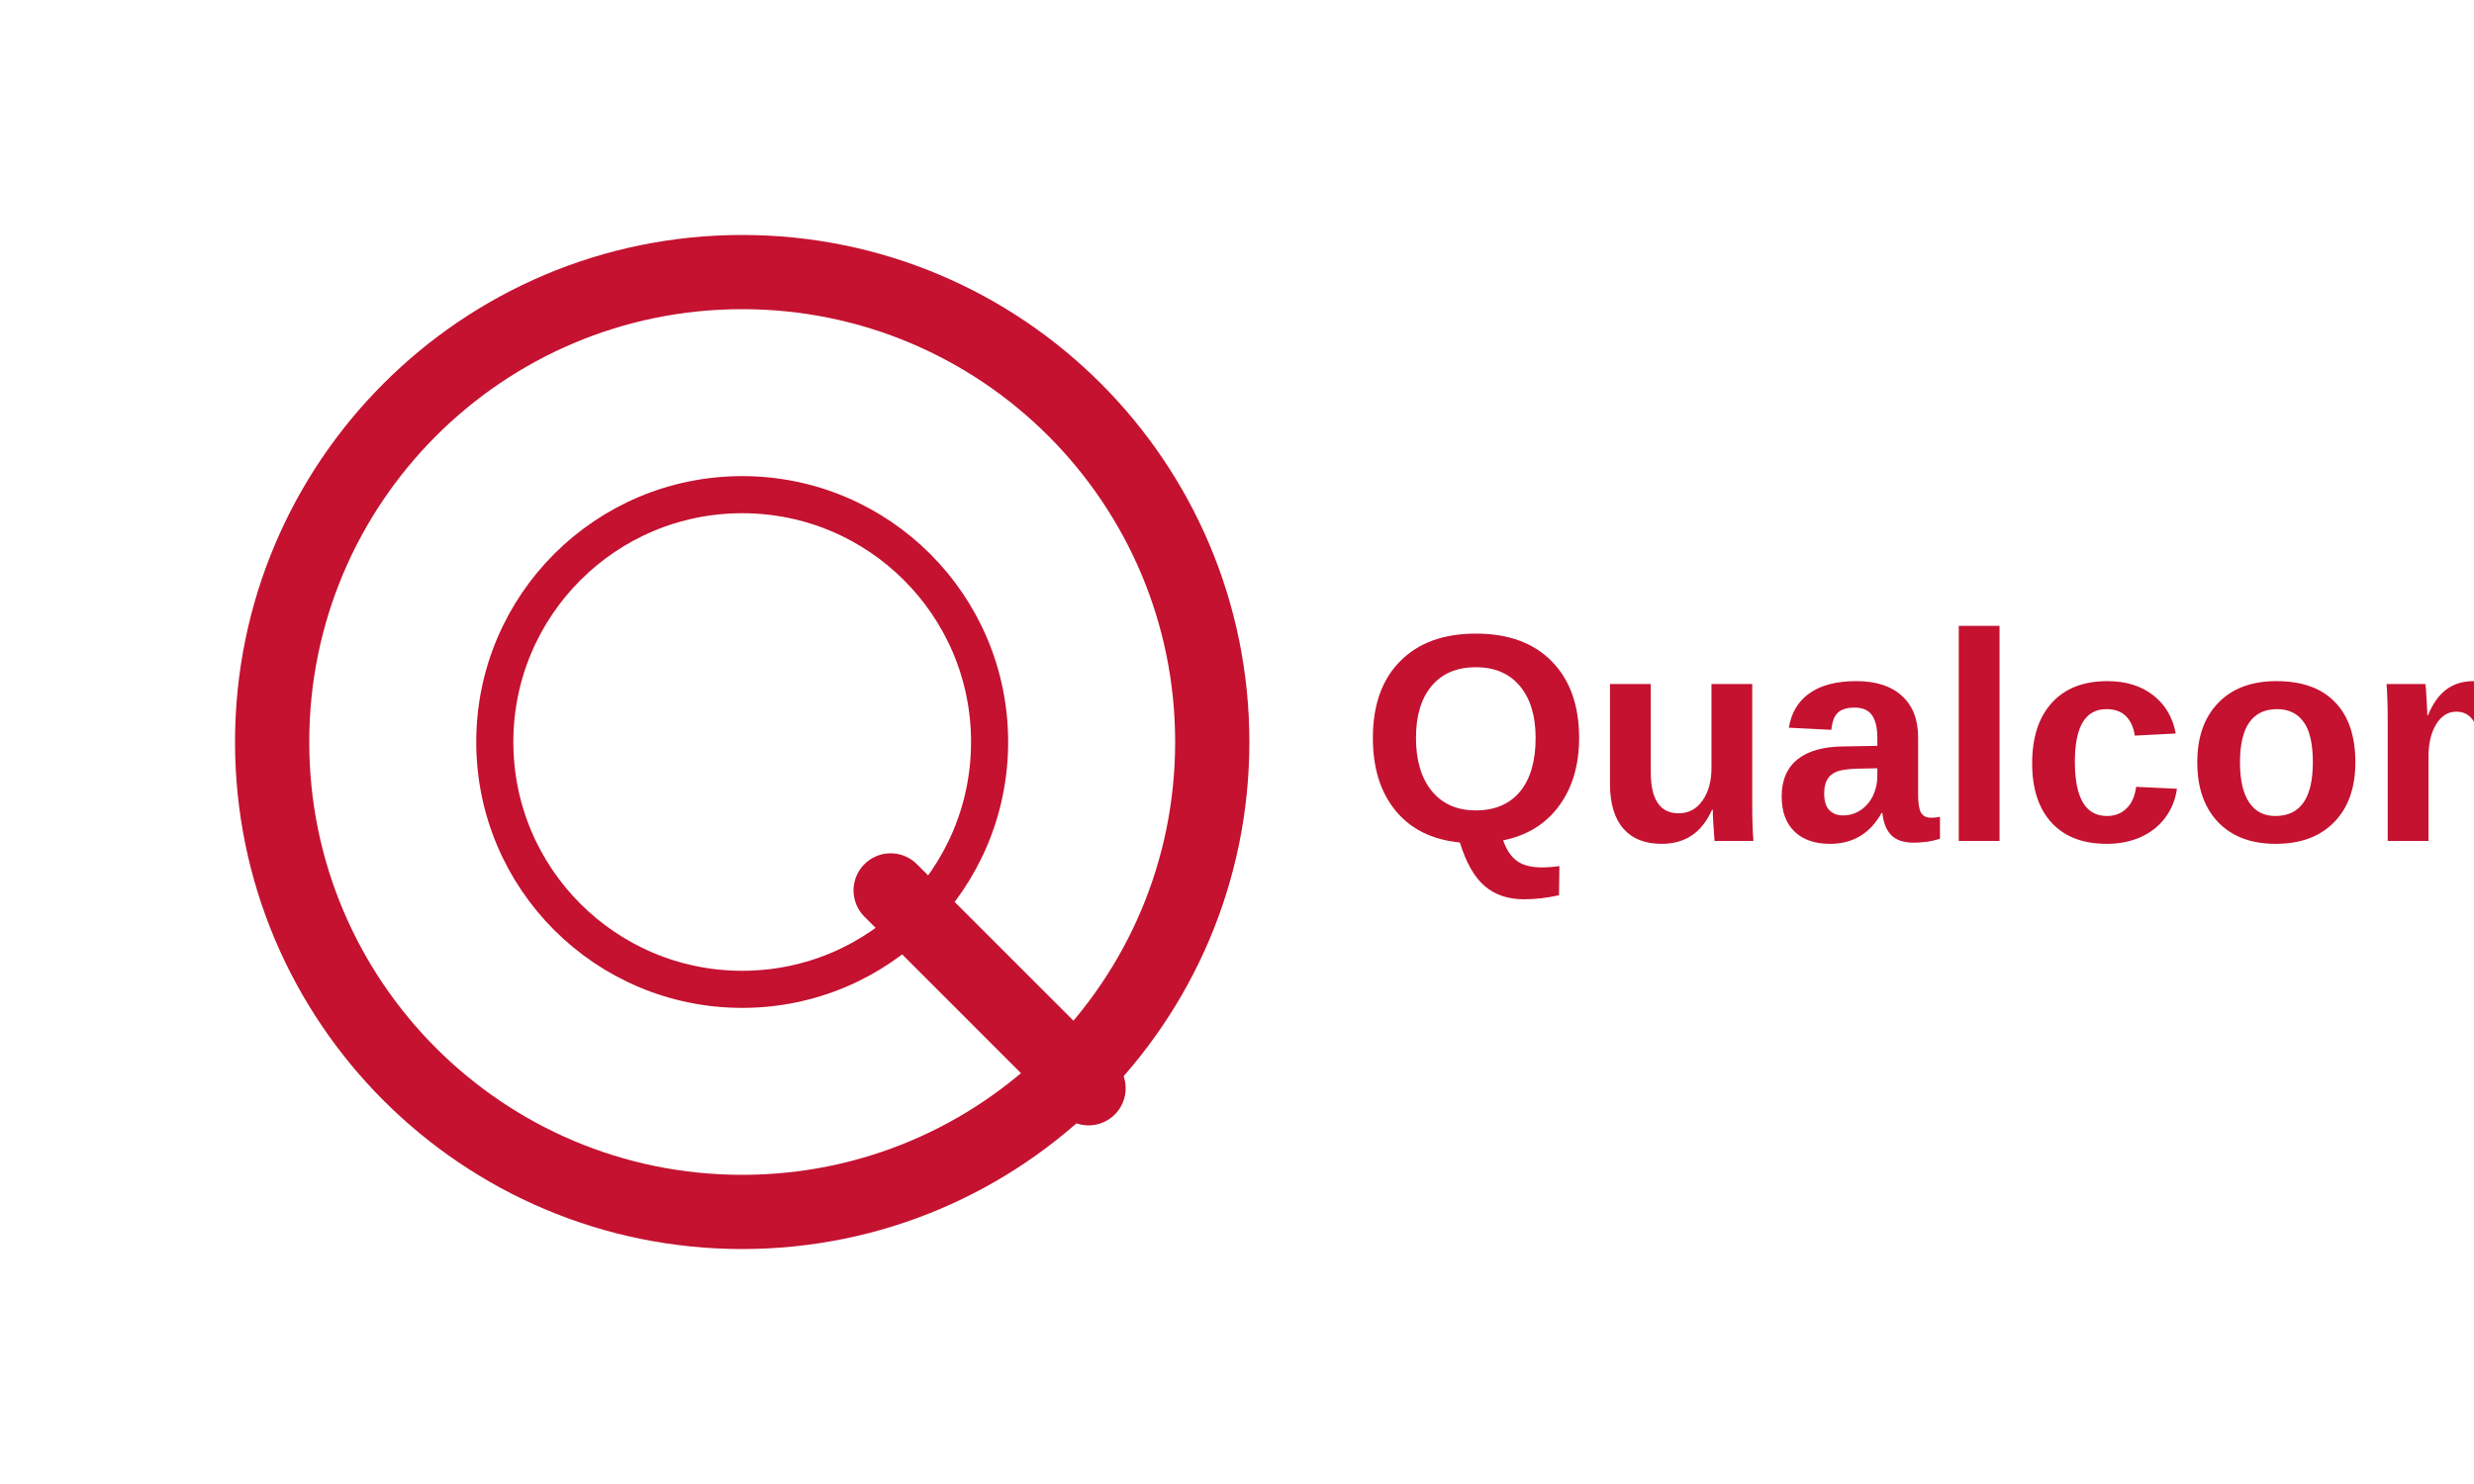
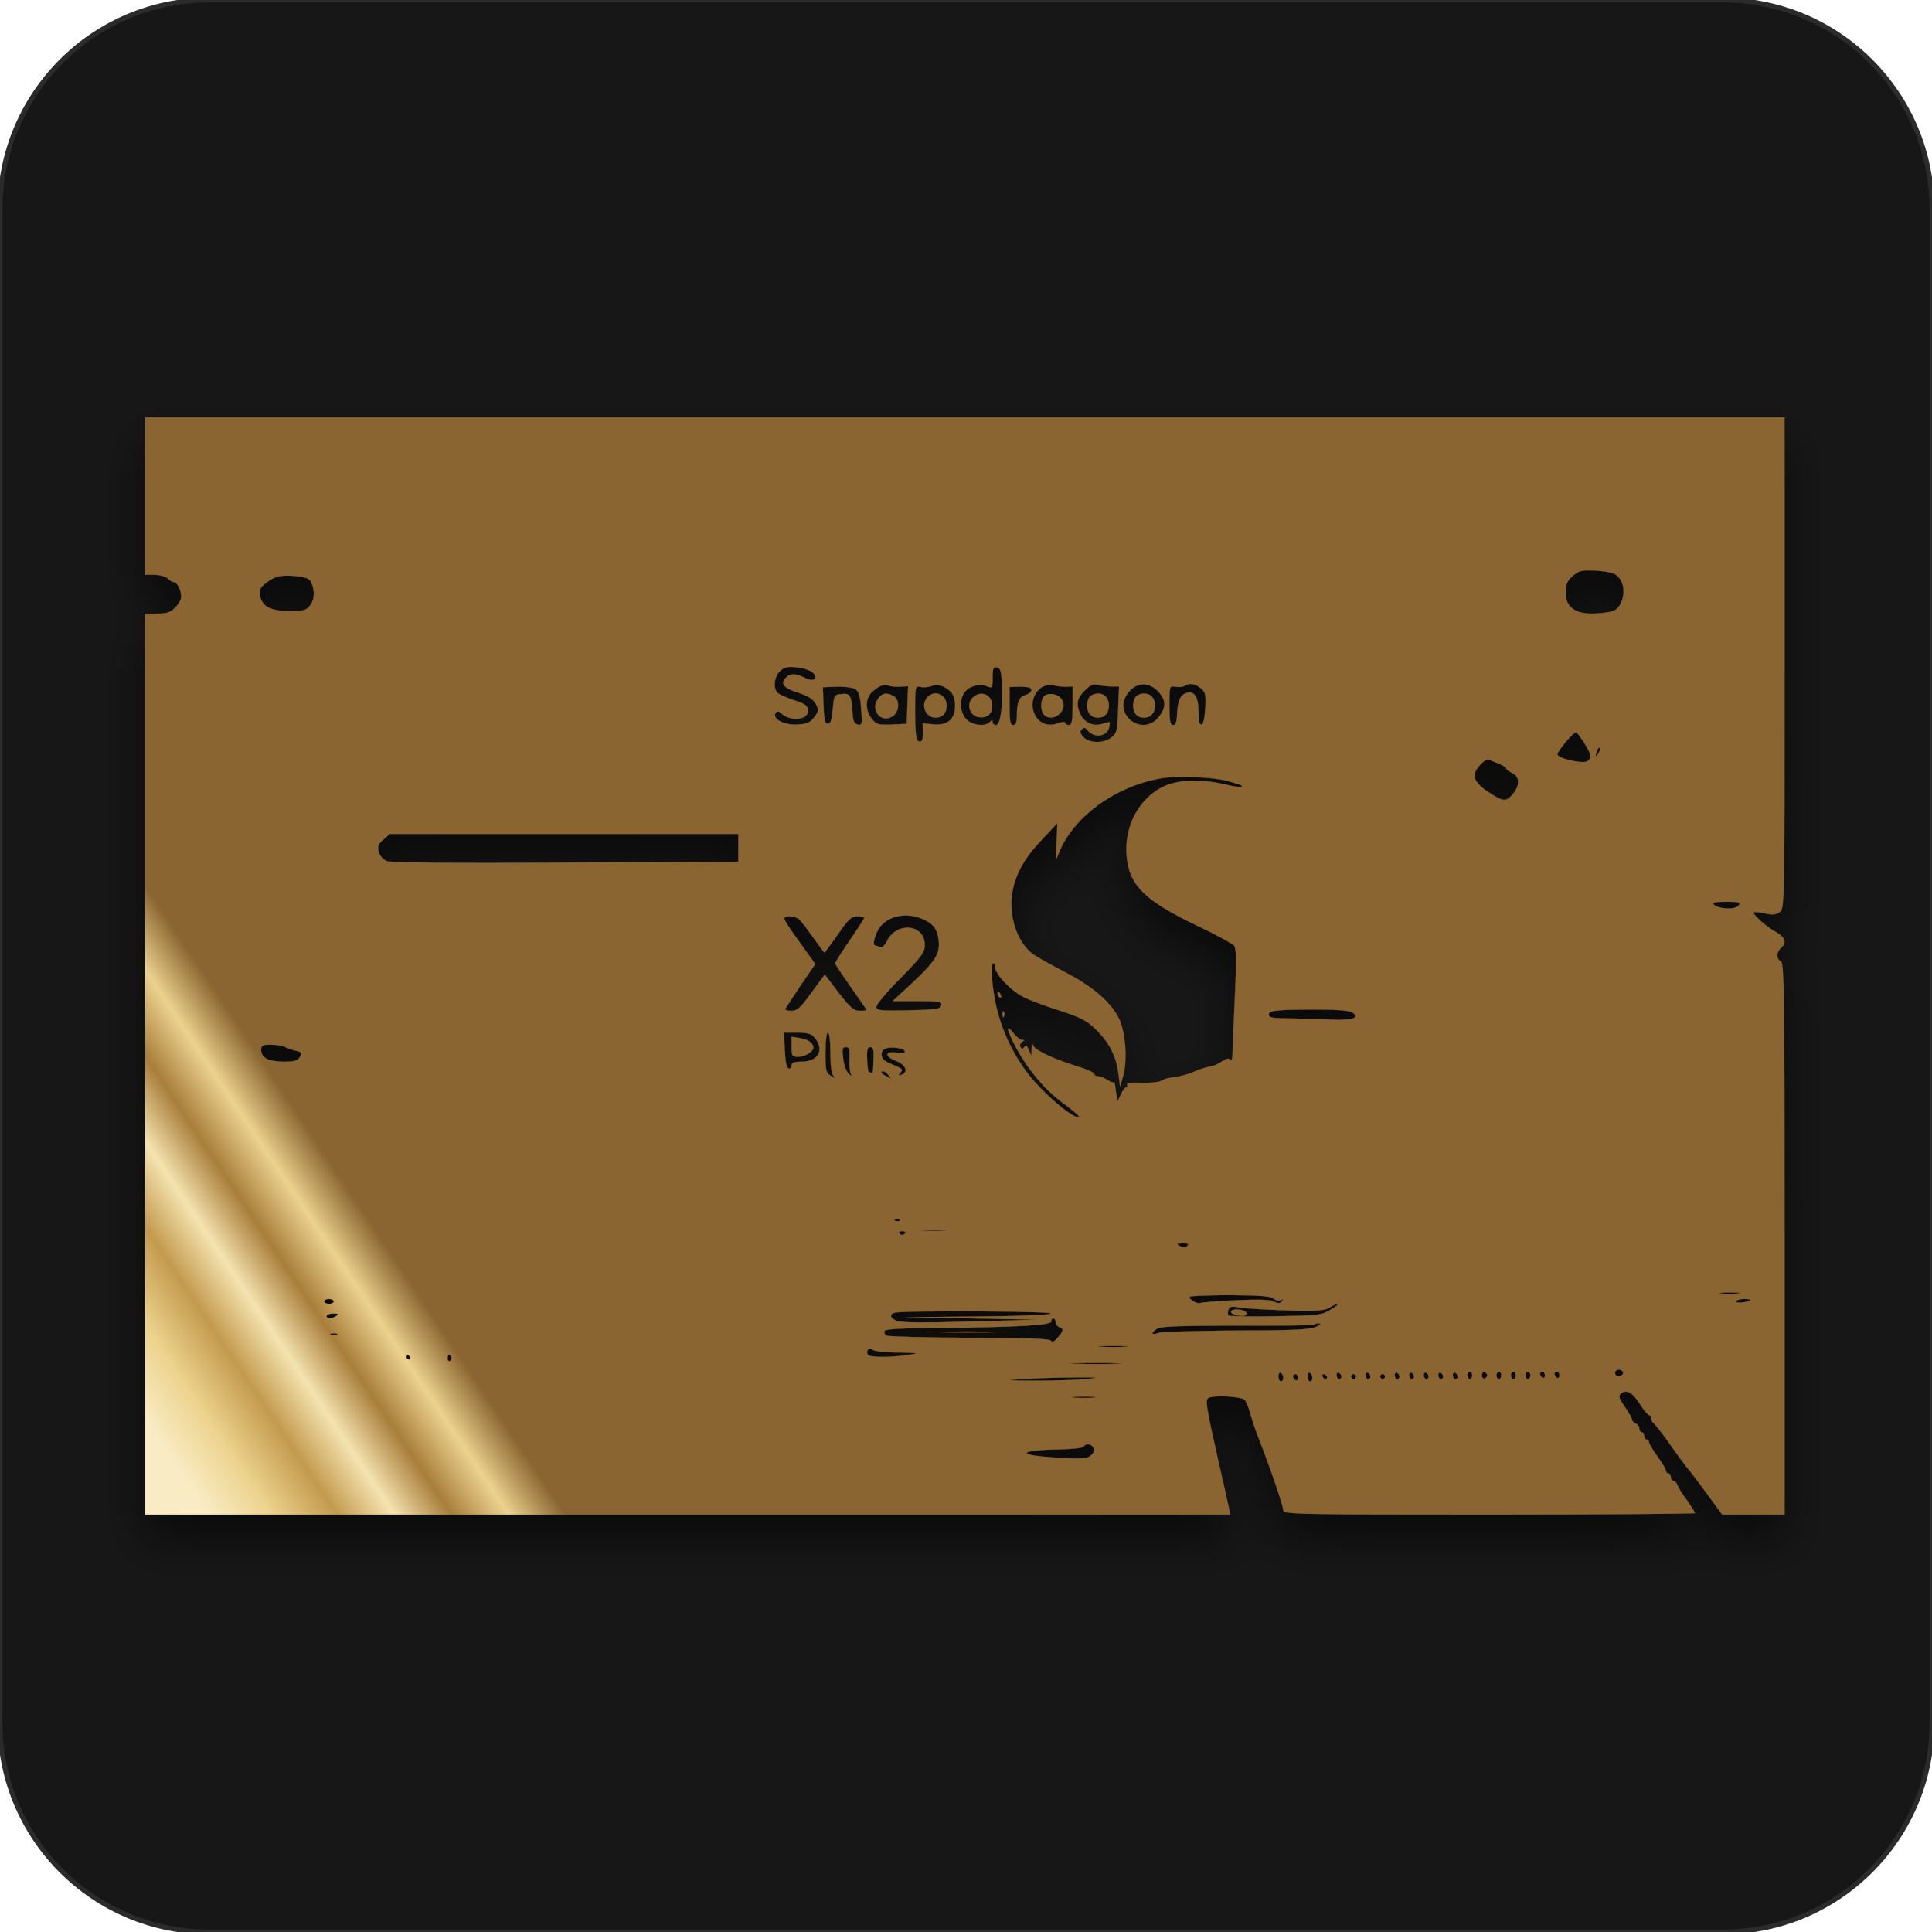
- <svg xmlns="http://www.w3.org/2000/svg" viewBox="0 0 200 120" width="200" height="120">
-   <circle cx="60" cy="60" r="38" fill="none" stroke="#C41230" stroke-width="6" />
-   <circle cx="60" cy="60" r="20" fill="none" stroke="#C41230" stroke-width="3" />
-   <line x1="72" y1="72" x2="88" y2="88" stroke="#C41230" stroke-width="6" stroke-linecap="round" />
-   <text x="110" y="68" font-family="Arial,sans-serif" font-size="24" font-weight="bold" fill="#C41230">Qualcomm</text>
+ <svg xmlns="http://www.w3.org/2000/svg" viewBox="0 0 1200 1200" width="1200" height="1200">
+   <defs>
+     <linearGradient id="metal" gradientUnits="userSpaceOnUse" x1="90" y1="259.248" x2="1110" y2="940.752">
+       <stop offset="0" stop-color="#f9ecc4" />
+       <stop offset="0.18" stop-color="#ecd28c" />
+       <stop offset="0.36" stop-color="#c39a4e" />
+       <stop offset="0.52" stop-color="#f5e3b0" />
+       <stop offset="0.68" stop-color="#a87e3a" />
+       <stop offset="0.84" stop-color="#ecd28f" />
+       <stop offset="1" stop-color="#8a6530" />
+     </linearGradient>
+     <linearGradient id="badgeBg" x1="0" y1="0" x2="0" y2="1200">
+       <stop offset="0" stop-color="#171717" />
+       <stop offset="0.5" stop-color="#111111" />
+       <stop offset="1" stop-color="#0b0b0b" />
+     </linearGradient>
+     <filter id="shadow" x="-20%" y="-20%" width="140%" height="140%">
+       <feDropShadow dx="0" dy="16" stdDeviation="14" flood-color="#000000" flood-opacity="0.55" />
+     </filter>
+   </defs>
+   <rect x="0" y="0" width="1200" height="1200" rx="130" fill="url(#badgeBg)" stroke="#2b2b2b" stroke-width="3" />
+   <g filter="url(#shadow)" fill="url(#metal)">
+     <g transform="translate(90,259.2478) scale(1.5044)">
+       <g transform="translate(0,453) scale(0.1,-0.1)" stroke="none">
+         <path d="M0 4205 l0 -325 39 0 c22 0 46 -7 55 -15 8 -8 19 -15 25 -15 14 0 31 -33 31 -60 0 -11 -11 -32 -25 -45 -19 -20 -34 -25 -75 -25 l-50 0 0 -1860 0 -1860 2241 0 2241 0 -5 22 c-3 13 -26 119 -53 236 -41 182 -46 215 -34 223 21 13 139 7 151 -8 6 -6 17 -34 24 -60 7 -26 23 -73 35 -103 44 -111 100 -275 100 -292 0 -17 47 -18 850 -18 468 0 850 3 850 6 0 4 -15 27 -33 53 -19 25 -37 54 -40 64 -4 9 -11 17 -17 17 -5 0 -10 7 -10 15 0 8 -4 15 -10 15 -5 0 -10 5 -10 11 0 6 -16 33 -35 59 -19 26 -35 53 -35 59 0 6 -4 11 -10 11 -5 0 -10 7 -10 15 0 8 -4 15 -10 15 -5 0 -10 7 -10 15 0 9 -7 18 -15 21 -8 4 -15 10 -15 16 0 5 -13 29 -30 53 -25 36 -27 45 -15 55 22 18 48 4 78 -45 16 -25 33 -45 38 -45 5 0 9 -6 9 -14 0 -8 4 -16 8 -18 4 -1 37 -43 72 -93 35 -50 67 -92 70 -95 4 -3 37 -47 74 -97 l68 -93 129 0 129 0 0 1139 c0 1003 -2 1140 -15 1145 -8 3 -15 14 -15 24 0 11 7 25 15 32 25 20 17 44 -20 65 -39 20 -99 74 -92 81 2 3 23 1 45 -4 31 -7 46 -6 61 5 21 14 21 17 21 1029 l0 1014 -3385 0 -3385 0 0 -325z m6079 -329 c27 -25 34 -72 15 -111 -12 -26 -23 -34 -52 -39 -120 -19 -178 8 -176 84 1 33 7 47 30 66 26 22 36 24 97 21 45 -3 74 -10 86 -21z m-5395 -23 c18 -32 18 -72 -1 -98 -16 -21 -26 -24 -81 -25 -79 0 -117 18 -126 61 -5 26 -1 35 21 53 38 30 61 36 122 31 39 -3 58 -9 65 -22z m2074 -377 c25 -25 2 -40 -34 -21 -37 19 -59 19 -78 0 -24 -24 -9 -43 52 -62 40 -13 61 -26 71 -45 14 -25 14 -29 -5 -55 -17 -23 -30 -29 -71 -31 -54 -3 -103 23 -89 47 6 10 12 9 24 -2 42 -36 116 -25 110 16 -2 17 -15 26 -57 39 -29 10 -59 23 -67 29 -21 17 -17 66 7 90 18 18 30 21 71 17 27 -3 57 -13 66 -22z m780 -46 c5 -93 -6 -170 -24 -170 -8 0 -14 5 -14 12 0 9 -3 9 -12 0 -19 -19 -70 -14 -95 10 -25 23 -31 74 -13 107 15 28 61 44 93 32 27 -10 27 -10 27 35 0 38 3 45 18 42 14 -3 18 -16 20 -68z m-420 -12 l33 2 -3 -77 -3 -78 -62 -3 c-56 -2 -63 0 -82 24 -28 36 -27 85 2 111 28 25 48 33 67 26 8 -4 30 -6 48 -5z m207 -19 c13 -13 20 -32 20 -60 0 -56 -33 -83 -92 -76 l-42 4 1 -33 c1 -38 -5 -49 -21 -39 -7 4 -11 49 -11 117 0 109 0 110 23 105 12 -3 31 -1 42 3 26 11 55 3 80 -21z m478 19 l27 1 0 -79 c0 -64 -3 -80 -15 -80 -8 0 -15 4 -15 9 0 5 -12 5 -28 -1 -41 -16 -79 -3 -97 33 -33 63 18 140 80 122 11 -3 32 -5 48 -5z m190 1 l29 0 -4 -95 c-3 -86 -5 -98 -27 -115 -32 -26 -92 -25 -116 1 -14 16 -16 23 -7 32 9 9 15 8 24 -4 29 -35 82 -26 90 15 4 22 3 23 -22 14 -39 -15 -77 -1 -95 33 -22 43 -19 68 15 102 25 25 36 29 58 23 15 -4 40 -6 55 -6z m188 -18 c36 -36 37 -70 3 -110 -67 -80 -188 12 -128 97 33 48 84 53 125 13z m178 11 c19 -15 22 -25 19 -81 -2 -40 -8 -66 -15 -69 -9 -3 -13 12 -13 51 0 65 -18 91 -53 78 -24 -9 -34 -36 -36 -93 -1 -27 -6 -38 -16 -38 -12 0 -15 16 -15 81 0 81 0 81 24 77 14 -3 31 -1 38 3 21 14 44 10 67 -9z m-1424 -5 c13 -10 19 -32 22 -81 5 -62 4 -68 -13 -64 -14 2 -20 13 -22 43 -5 78 -9 87 -45 83 -31 -3 -32 -4 -37 -63 -4 -44 -9 -60 -20 -60 -12 0 -16 16 -18 76 l-3 75 59 2 c35 1 66 -4 77 -11z m725 -3 c0 -7 -11 -16 -24 -20 -26 -6 -36 -29 -36 -86 0 -27 -4 -38 -15 -38 -12 0 -15 15 -15 78 l0 79 45 1 c32 0 45 -4 45 -14z m2283 -219 c31 -52 32 -58 13 -74 -16 -13 -118 9 -124 27 -3 10 64 92 77 92 3 0 18 -20 34 -45z m58 -42 c-12 -20 -14 -14 -5 12 4 9 9 14 11 11 3 -2 0 -13 -6 -23z m-413 -42 c17 -7 32 -16 32 -20 0 -4 12 -13 26 -20 31 -14 31 -53 0 -88 -25 -29 -37 -29 -85 1 -54 34 -71 54 -71 81 0 22 46 70 59 62 3 -2 21 -9 39 -16z m-1123 -71 c59 -16 68 -20 63 -25 -3 -3 -34 1 -69 10 -105 24 -196 20 -260 -12 -98 -51 -157 -165 -146 -285 11 -121 75 -184 298 -290 74 -35 139 -71 146 -79 9 -11 10 -61 3 -209 -5 -107 -9 -213 -10 -235 0 -23 -4 -35 -8 -28 -6 9 -15 7 -37 -7 -17 -11 -38 -20 -47 -20 -9 0 -38 -9 -64 -20 -26 -12 -65 -22 -86 -24 -21 -2 -44 -8 -51 -14 -7 -6 -43 -10 -80 -9 -52 2 -66 -1 -62 -11 3 -7 1 -11 -3 -8 -4 2 -14 -10 -22 -27 l-15 -32 -6 45 c-3 25 -7 41 -7 36 -1 -4 -13 -1 -27 8 -13 9 -31 16 -40 16 -8 0 -15 4 -15 9 0 5 -24 17 -52 26 -120 37 -196 73 -202 95 -2 8 -4 2 -5 -15 l-2 -30 -10 25 c-8 18 -12 21 -18 11 -7 -10 -10 -10 -16 -1 -4 7 -1 16 6 21 12 7 12 9 0 9 -7 0 -22 11 -33 26 -34 43 -32 19 6 -53 50 -95 121 -179 200 -237 37 -27 65 -51 62 -53 -16 -16 -150 98 -211 179 -86 113 -137 249 -147 391 -3 32 -1 60 4 63 4 3 8 -4 8 -15 0 -30 66 -99 119 -125 25 -13 93 -38 150 -56 85 -28 111 -41 146 -76 55 -53 84 -109 94 -182 l7 -57 13 45 c19 66 10 184 -18 240 -35 69 -110 132 -224 191 -56 29 -115 62 -130 73 -66 48 -103 160 -85 258 14 75 50 140 122 215 l63 67 -3 -79 c-4 -79 -4 -79 10 -43 57 146 230 274 418 307 62 12 215 6 273 -9z m-2015 -277 l0 -58 -713 -3 c-469 -3 -721 0 -738 6 -16 7 -29 21 -34 39 -5 22 -2 32 20 50 l26 23 720 0 719 0 0 -57z m4129 -239 c-15 -18 -83 -14 -102 5 -8 8 7 11 52 11 57 0 62 -2 50 -16z m-3358 -60 c37 -18 50 -38 56 -82 7 -55 -13 -87 -108 -176 l-82 -76 102 0 c92 0 102 -2 99 -17 -3 -16 -19 -18 -136 -21 -119 -2 -132 -1 -132 15 0 9 45 63 100 118 88 90 100 106 100 137 0 85 -114 98 -156 17 -10 -20 -20 -29 -30 -25 -9 3 -18 6 -20 6 -9 0 -3 33 11 60 32 62 121 82 196 44z m-517 1 c8 -9 34 -42 57 -75 23 -33 43 -60 45 -60 1 0 26 34 55 75 44 64 56 75 80 75 16 0 29 -3 29 -6 0 -3 -27 -45 -60 -93 -33 -48 -60 -91 -60 -95 0 -5 30 -49 119 -176 12 -19 11 -20 -17 -20 -25 0 -38 11 -88 75 l-57 75 -55 -75 c-46 -64 -59 -75 -84 -75 -17 0 -27 4 -23 10 3 5 32 49 64 97 l59 86 -64 89 c-35 48 -64 92 -64 98 0 16 47 12 64 -5z m2281 -382 c36 -22 -2 -34 -95 -29 -47 2 -122 4 -167 5 -67 0 -83 3 -83 15 0 18 33 21 205 21 78 0 127 -4 140 -12z m-2223 -100 c46 -52 20 -103 -52 -103 -30 0 -40 -4 -40 -16 0 -9 -6 -14 -12 -12 -9 3 -14 30 -16 76 l-3 72 54 0 c39 0 58 -5 69 -17z m68 -66 c0 -53 5 -88 13 -96 9 -11 7 -10 -10 0 -21 13 -23 21 -23 96 0 49 4 83 10 83 6 0 10 -34 10 -83z m-2252 24 c9 -6 29 -12 45 -16 24 -5 26 -8 17 -25 -9 -16 -21 -20 -68 -20 -63 1 -92 16 -92 49 0 18 6 21 40 21 22 0 48 -4 58 -9z m2331 -49 c-1 -27 1 -55 6 -63 5 -9 2 -9 -10 2 -9 10 -20 38 -22 63 -5 38 -3 46 11 46 14 0 17 -9 15 -48z m99 -13 c-1 -34 -4 -56 -6 -50 -2 6 -7 9 -11 7 -4 -3 -8 20 -9 50 -2 43 1 54 13 54 13 0 15 -12 13 -61z m129 44 c3 -8 -6 -10 -30 -6 -51 8 -56 -14 -8 -33 43 -17 55 -46 25 -58 -14 -5 -15 -4 -4 9 10 12 7 16 -16 26 -50 20 -59 26 -62 44 -2 10 2 22 10 26 18 13 81 7 85 -8z m-66 -100 c13 -15 12 -15 -8 -4 -24 12 -29 21 -14 21 5 0 15 -7 22 -17z m46 -599 c-3 -3 -12 -4 -19 -1 -8 3 -5 6 6 6 11 1 17 -2 13 -5z m186 -41 c-23 -2 -64 -2 -90 0 -26 2 -7 3 42 3 50 0 71 -1 48 -3z m-163 -7 c0 -11 -19 -15 -25 -6 -3 5 1 10 9 10 9 0 16 -2 16 -4z m1163 -57 c-8 -8 -16 -8 -30 0 -16 9 -14 10 12 11 21 0 26 -3 18 -11z m2274 -196 c-20 -2 -52 -2 -70 0 -17 2 0 4 38 4 39 0 53 -2 32 -4z m-1918 -21 c7 -7 21 -10 30 -7 12 5 13 3 5 -5 -9 -9 -17 -9 -33 0 -15 8 -63 9 -159 5 -75 -4 -140 -9 -144 -11 -11 -7 -50 15 -44 25 3 4 78 7 168 7 120 -1 167 -4 177 -14z m-3879 -12 c0 -5 -9 -10 -20 -10 -11 0 -20 5 -20 10 0 6 9 10 20 10 11 0 20 -4 20 -10z m5849 6 c-12 -10 -59 -15 -59 -6 0 5 14 10 32 10 17 0 29 -2 27 -4z m-1734 -40 c-38 -23 -50 -24 -227 -27 -103 -2 -190 0 -194 3 -3 4 -4 15 0 24 5 13 14 15 44 9 20 -4 108 -9 195 -12 131 -3 161 -1 179 12 13 8 27 15 33 15 5 0 -8 -11 -30 -24z m-1155 -16 c-9 -6 -141 -11 -310 -12 l-295 -3 275 -5 275 -5 -276 -8 c-183 -5 -284 -5 -302 2 -29 11 -35 26 -14 34 24 10 662 7 647 -3z m-2950 -10 c-20 -13 -40 -13 -40 0 0 6 12 10 28 10 21 0 24 -2 12 -10z m2970 -25 c0 -9 7 -18 15 -21 19 -8 19 -14 -6 -43 -14 -17 -23 -21 -28 -13 -5 8 -96 12 -337 12 -181 1 -336 5 -343 9 -7 5 -10 14 -7 20 5 7 80 11 234 12 311 2 458 11 455 27 -2 6 2 12 7 12 6 0 10 -7 10 -15z m1073 -21 c-25 -10 -98 -14 -328 -14 -163 -1 -307 -5 -321 -10 -29 -11 -32 0 -4 18 16 9 97 12 331 12 171 -1 314 1 317 4 3 4 12 6 21 5 9 0 2 -7 -16 -15z m-4040 -31 c-7 -2 -19 -2 -25 0 -7 3 -2 5 12 5 14 0 19 -2 13 -5z m3255 -50 c-26 -2 -71 -2 -100 0 -29 2 -8 3 47 3 55 0 79 -1 53 -3z m-938 -24 c84 -2 89 -3 45 -9 -73 -12 -163 -12 -170 0 -10 16 5 34 18 21 6 -6 53 -12 107 -12z m-2015 -19 c3 -5 1 -10 -4 -10 -6 0 -11 5 -11 10 0 6 2 10 4 10 3 0 8 -4 11 -10z m170 1 c3 -5 1 -12 -5 -16 -5 -3 -10 1 -10 9 0 18 6 21 15 7z m2748 -28 c-45 -2 -122 -2 -170 0 -48 1 -11 3 82 3 94 0 133 -2 88 -3z m2090 -38 c1 -5 -6 -11 -15 -13 -11 -2 -18 3 -18 13 0 17 30 18 33 0z m-1403 -21 c0 -8 -4 -14 -10 -14 -5 0 -10 9 -10 21 0 11 5 17 10 14 6 -3 10 -13 10 -21z m120 0 c0 -8 -4 -14 -10 -14 -5 0 -10 9 -10 21 0 11 5 17 10 14 6 -3 10 -13 10 -21z m120 5 c0 -5 -4 -9 -10 -9 -5 0 -10 7 -10 16 0 8 5 12 10 9 6 -3 10 -10 10 -16z m120 0 c0 -5 -4 -9 -10 -9 -5 0 -10 7 -10 16 0 8 5 12 10 9 6 -3 10 -10 10 -16z m120 0 c0 -5 -4 -9 -10 -9 -5 0 -10 7 -10 16 0 8 5 12 10 9 6 -3 10 -10 10 -16z m60 0 c0 -5 -4 -9 -10 -9 -5 0 -10 7 -10 16 0 8 5 12 10 9 6 -3 10 -10 10 -16z m60 0 c0 -5 -4 -9 -10 -9 -5 0 -10 7 -10 16 0 8 5 12 10 9 6 -3 10 -10 10 -16z m60 0 c0 -5 -4 -9 -10 -9 -5 0 -10 7 -10 16 0 8 5 12 10 9 6 -3 10 -10 10 -16z m60 0 c0 -5 -4 -9 -10 -9 -5 0 -10 7 -10 16 0 8 5 12 10 9 6 -3 10 -10 10 -16z m60 6 c0 -8 -4 -15 -10 -15 -5 0 -10 7 -10 15 0 8 5 15 10 15 6 0 10 -7 10 -15z m62 0 c0 -5 -5 -11 -11 -13 -6 -2 -11 4 -11 13 0 9 5 15 11 13 6 -2 11 -8 11 -13z m58 0 c0 -8 -4 -15 -10 -15 -5 0 -10 7 -10 15 0 8 5 15 10 15 6 0 10 -7 10 -15z m60 0 c0 -8 -4 -15 -10 -15 -5 0 -10 7 -10 15 0 8 5 15 10 15 6 0 10 -7 10 -15z m60 0 c0 -8 -4 -15 -10 -15 -5 0 -10 7 -10 15 0 8 5 15 10 15 6 0 10 -7 10 -15z m60 -1 c0 -8 -4 -12 -10 -9 -5 3 -10 10 -10 16 0 5 5 9 10 9 6 0 10 -7 10 -16z m60 0 c0 -8 -4 -12 -10 -9 -5 3 -10 10 -10 16 0 5 5 9 10 9 6 0 10 -7 10 -16z m-1080 -10 c0 -8 -4 -12 -10 -9 -5 3 -10 10 -10 16 0 5 5 9 10 9 6 0 10 -7 10 -16z m121 3 c-1 -12 -15 -9 -19 4 -3 6 1 10 8 8 6 -3 11 -8 11 -12z m119 3 c0 -5 -4 -10 -10 -10 -5 0 -10 5 -10 10 0 6 5 10 10 10 6 0 10 -4 10 -10z m120 0 c0 -5 -4 -10 -10 -10 -5 0 -10 5 -10 10 0 6 5 10 10 10 6 0 10 -4 10 -10z m-1230 -10 c-36 -4 -130 -7 -210 -7 -132 1 -137 1 -50 7 52 3 147 6 210 6 99 1 106 0 50 -6z m28 -77 c-21 -2 -57 -2 -80 0 -24 2 -7 4 37 4 44 0 63 -2 43 -4z m-1 -209 c4 -11 -1 -22 -13 -31 -15 -12 -42 -14 -133 -8 -176 9 -172 32 6 34 50 1 95 6 98 11 10 16 35 12 42 -6z" />
+         <path d="M3416 3371 c-24 -26 -12 -69 22 -78 31 -7 56 7 60 35 8 54 -46 82 -82 43z" />
+         <path d="M3025 3366 c-31 -48 18 -102 64 -69 27 19 28 68 2 83 -31 16 -49 12 -66 -14z" />
+         <path d="M3226 3369 c-22 -33 0 -79 38 -79 29 0 46 18 46 50 0 50 -55 69 -84 29z" />
+         <path d="M3712 3378 c-16 -16 -15 -63 2 -78 39 -32 100 23 72 65 -16 24 -56 31 -74 13z" />
+         <path d="M3902 3378 c-7 -7 -12 -24 -12 -38 0 -31 17 -50 45 -50 28 0 45 19 45 50 0 31 -17 50 -45 50 -12 0 -26 -5 -33 -12z" />
+         <path d="M4092 3378 c-7 -7 -12 -24 -12 -38 0 -31 17 -50 45 -50 28 0 45 19 45 50 0 31 -17 50 -45 50 -12 0 -26 -5 -33 -12z" />
+         <path d="M3520 2151 c0 -6 4 -13 10 -16 6 -3 7 1 4 9 -7 18 -14 21 -14 7z" />
+         <path d="M3541 2064 c0 -11 3 -14 6 -6 3 7 2 16 -1 19 -3 4 -6 -2 -5 -13z" />
+         <path d="M2670 1931 c0 -39 2 -41 29 -41 27 0 61 22 61 38 -1 19 -20 33 -53 39 l-37 6 0 -42z" />
+         <path d="M4485 840 c-6 -9 18 -20 47 -20 11 0 18 5 16 12 -5 15 -55 21 -63 8z" />
+         <path d="M3253 753 c82 -2 212 -2 290 0 78 1 12 3 -148 3 -159 0 -223 -2 -142 -3z" />
+       </g>
+     </g>
+   </g>
</svg>
